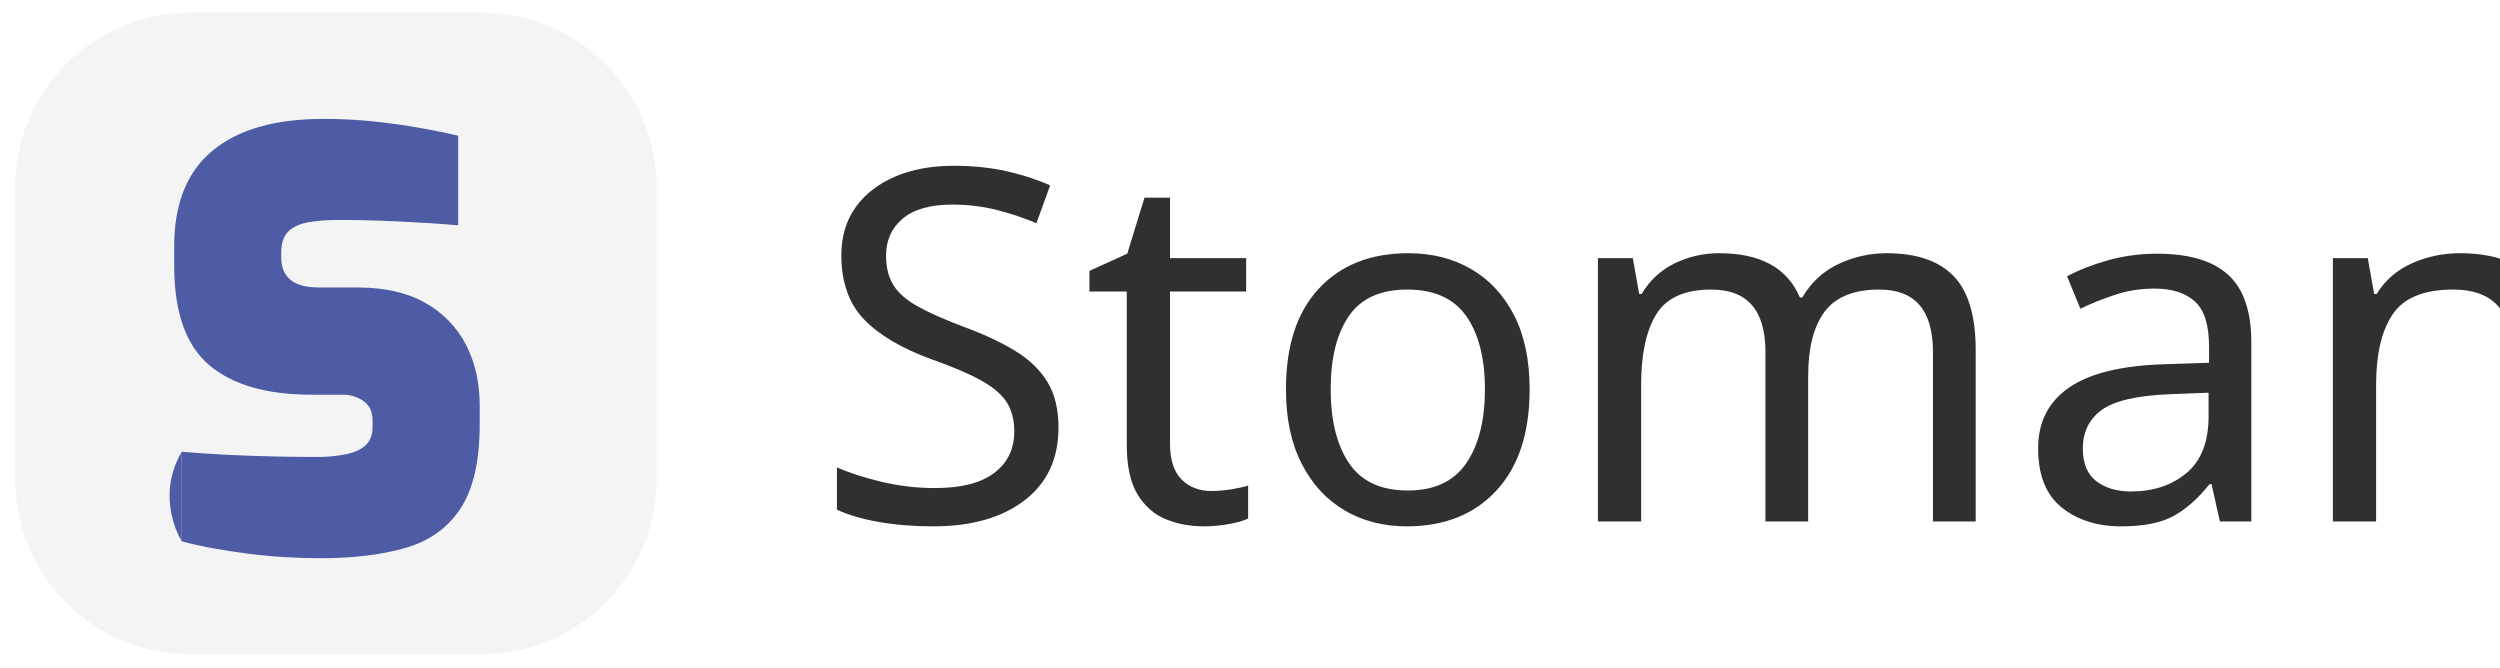
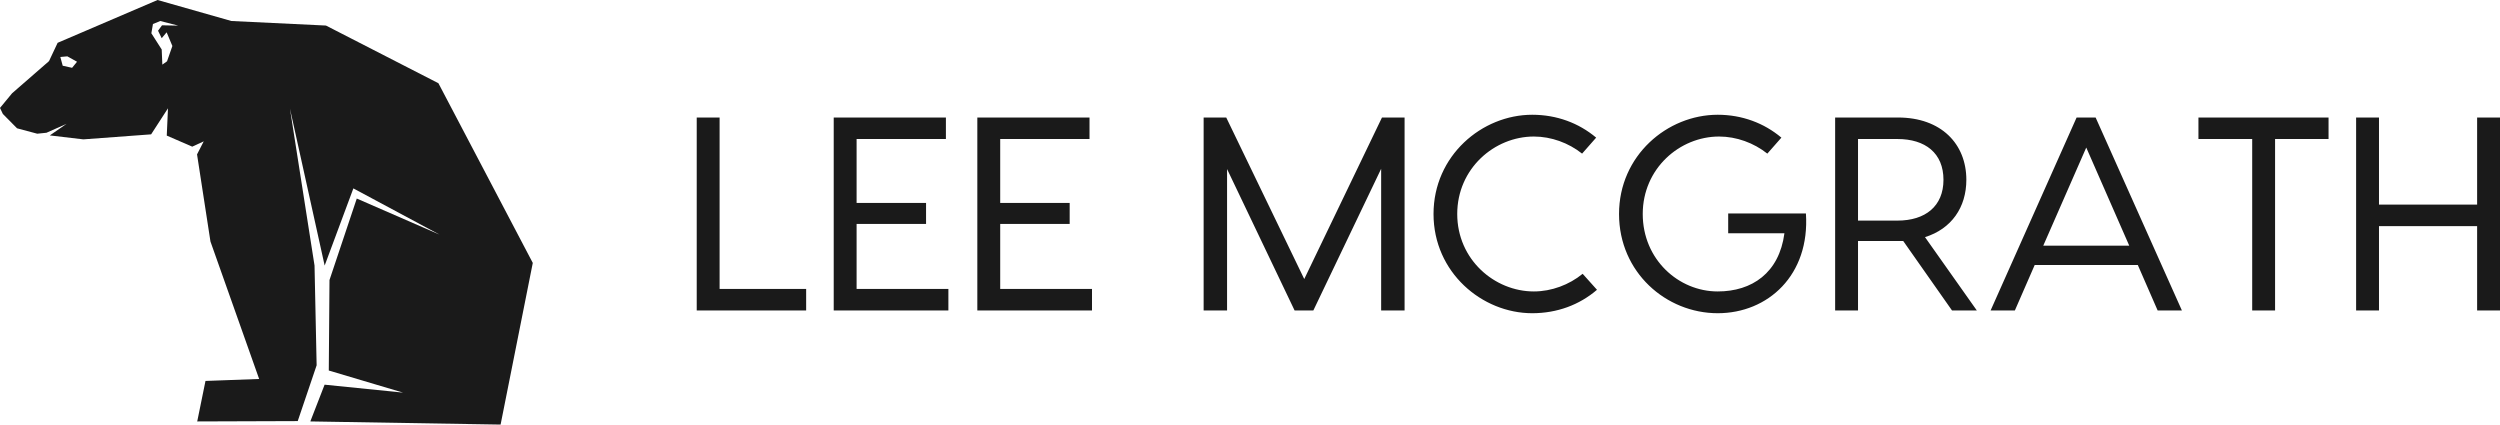
- <svg xmlns="http://www.w3.org/2000/svg" id="Layer_1" data-name="Layer 1" viewBox="0 0 1288.82 344.1">
-   <defs>
-     <style>.cls-1{fill:#f4f4f4;stroke:#f4f4f4;stroke-miterlimit:10;stroke-width:2px;}.cls-2{fill:#4e5ca6;}.cls-3{font-size:253.27px;fill:#303031;font-family:Ubuntu-Regular, Ubuntu;}</style>
-   </defs>
-   <rect class="cls-1" x="8.79" y="7.5" width="328.71" height="328.71" rx="89.11" />
-   <path class="cls-2" d="M165.4,287.78q-9.9,0-19.35-.6t-18.59-1.8q-9.17-1.2-17.56-2.7t-16.19-3.6v-46.2q10.19.9,22,1.5t24,.9q12.15.3,22.65.3a76.1,76.1,0,0,0,16.5-1.5q6.6-1.5,9.9-4.8t3.3-9v-3.6q0-6.6-4.64-9.9a18.46,18.46,0,0,0-11-3.3H160.6q-34.8,0-52.8-15.3t-18-51.3V127q0-33,19.8-49.35t57-16.35a246.71,246.71,0,0,1,26.55,1.35q12.45,1.35,23.4,3.3t19.66,4v46.2q-13.82-1.2-31.06-2t-31.35-.75a84.41,84.41,0,0,0-15,1.2q-6.6,1.2-10.2,4.8c-2.39,2.4-3.6,5.9-3.6,10.5v3q0,7.5,4.8,11.4t14.7,3.9h19.8q21,0,34.95,7.95a52,52,0,0,1,21,21.6q7,13.65,7.05,31v9.9q0,28.5-9.9,43.5t-28.19,20.25Q190.9,287.77,165.4,287.78Z" />
-   <path class="cls-2" d="M93.71,232.88A45,45,0,0,0,87.76,250a47,47,0,0,0,5.95,29.09Z" />
-   <text class="cls-3" transform="translate(418.54 268.82)">Stoman</text>
+ <svg xmlns="http://www.w3.org/2000/svg" id="Layer_1" data-name="Layer 1" width="305" height="51.798" viewBox="0 0 305 51.798">
+   <defs id="SvgjsDefs2520" />
+   <g id="SvgjsG2521" featurekey="2ou6gm-0" transform="matrix(0.7221179,0,0,0.7221179,-3.606256,-10.20642)" fill="#1a1a1a">
+     <path d="M79.063,28.195l-18.999-9.745l-15.973-0.767l-12.477-3.549L14.73,21.368l-1.455,3.092l-6.238,5.432l-2.043,2.475  l0.484,1.021l2.394,2.421l3.415,0.914l1.559-0.161l3.389-1.506l-2.824,1.956l5.66,0.667l11.455-0.848l2.847-4.399l-0.205,4.61  l4.307,1.868l1.938-0.896l-1.13,2.206l2.268,14.72l8.225,23.22l-9.066,0.333l-1.395,6.842l16.98-0.059l3.193-9.429l-0.355-16.849  L53.98,32.483L59.844,59l4.85-13.037l14.543,7.801L65.27,47.677l-4.61,13.773l-0.118,15.282l12.553,3.736l-13.262-1.343l-2.41,6.207  l32.146,0.532l5.438-27.311L79.063,28.195z M17.174,25.59l-1.585-0.35l-0.403-1.479l1.182-0.108l1.64,0.914L17.174,25.59z   M32.314,20.588l0.833-0.995l0.969,2.313l-0.901,2.582l-0.794,0.564l-0.107-2.555l-1.748-2.743l0.268-1.56l1.238-0.511l3.038,0.78  l-2.743-0.054l-0.672,0.915L32.314,20.588z" />
+   </g>
+   <g id="SvgjsG2522" featurekey="kZnDdN-0" transform="matrix(1.681443,0,0,1.681443,82.98227,4.24763)" fill="#1a1a1a">
+     <path d="M2.86 18.44 l6.28 0 l0 1.56 l-7.94 0 l0 -14 l1.66 0 l0 12.44 z M12.8 18.44 l6.66 0 l0 1.56 l-7.06 0 l-1.26 0 l0 -14 l1.66 0 l6.48 0 l0 1.56 l-6.48 0 l0 4.64 l5.04 0 l0 1.52 l-5.04 0 l0 4.72 z M23.22 18.44 l6.66 0 l0 1.56 l-7.06 0 l-1.26 0 l0 -14 l1.66 0 l6.48 0 l0 1.56 l-6.48 0 l0 4.64 l5.04 0 l0 1.52 l-5.04 0 l0 4.72 z M52.56 6 l0 14 l-1.7 0 l0 -10.28 l-4.92 10.28 l-1.36 0 l-4.9 -10.26 l0 10.26 l-1.7 0 l0 -14 l1.64 0 l5.66 11.72 l5.64 -11.72 l1.64 0 z M66.52 18.5 c-1.28 1.1 -2.9 1.7 -4.7 1.7 c-3.64 0 -7.16 -2.96 -7.16 -7.2 s3.52 -7.2 7.16 -7.2 c1.78 0 3.38 0.6 4.64 1.66 l-1.02 1.16 c-0.98 -0.78 -2.24 -1.24 -3.5 -1.24 c-2.86 0 -5.56 2.32 -5.56 5.62 s2.7 5.62 5.56 5.62 c1.28 0 2.56 -0.48 3.54 -1.28 z M81.68 12.96 c0.3 4.48 -2.76 7.24 -6.4 7.24 c-3.74 0 -7.16 -2.96 -7.16 -7.2 s3.5 -7.2 7.16 -7.2 c1.76 0 3.36 0.6 4.62 1.66 l-1.02 1.16 c-0.98 -0.78 -2.24 -1.24 -3.5 -1.24 c-2.86 0 -5.54 2.32 -5.54 5.62 s2.6 5.62 5.44 5.62 c2.48 0 4.46 -1.34 4.84 -4.22 l-4.08 0 l0 -1.44 l5.64 0 z M94.08 20 l-1.8 0 l-3.54 -5.04 l-0.38 0 l-2.9 0 l0 5.04 l-1.66 0 l0 -14 l4.56 0 c3.14 0 4.96 1.92 4.96 4.52 c0 2 -1.08 3.56 -3 4.16 z M85.46 7.56 l0 5.92 l2.86 0 c2.02 0 3.34 -1.04 3.34 -2.96 c0 -1.94 -1.32 -2.96 -3.34 -2.96 l-2.86 0 z M107.2 20 l-1.44 -3.3 l-7.48 0 l-1.44 3.3 l-1.76 0 l6.24 -14 l1.38 0 l6.26 14 l-1.76 0 z M98.9 15.3 l6.24 0 l-3.12 -7.12 z M119.6 6 l0 1.56 l-3.88 0 l0 12.44 l-1.66 0 l0 -12.44 l-3.9 0 l0 -1.56 l9.44 0 z M130.38 6 l1.66 0 l0 14 l-1.66 0 l0 -6.12 l-7.12 0 l0 6.12 l-1.66 0 l0 -14 l1.66 0 l0 6.32 l7.12 0 l0 -6.32 z" />
+   </g>
</svg>
